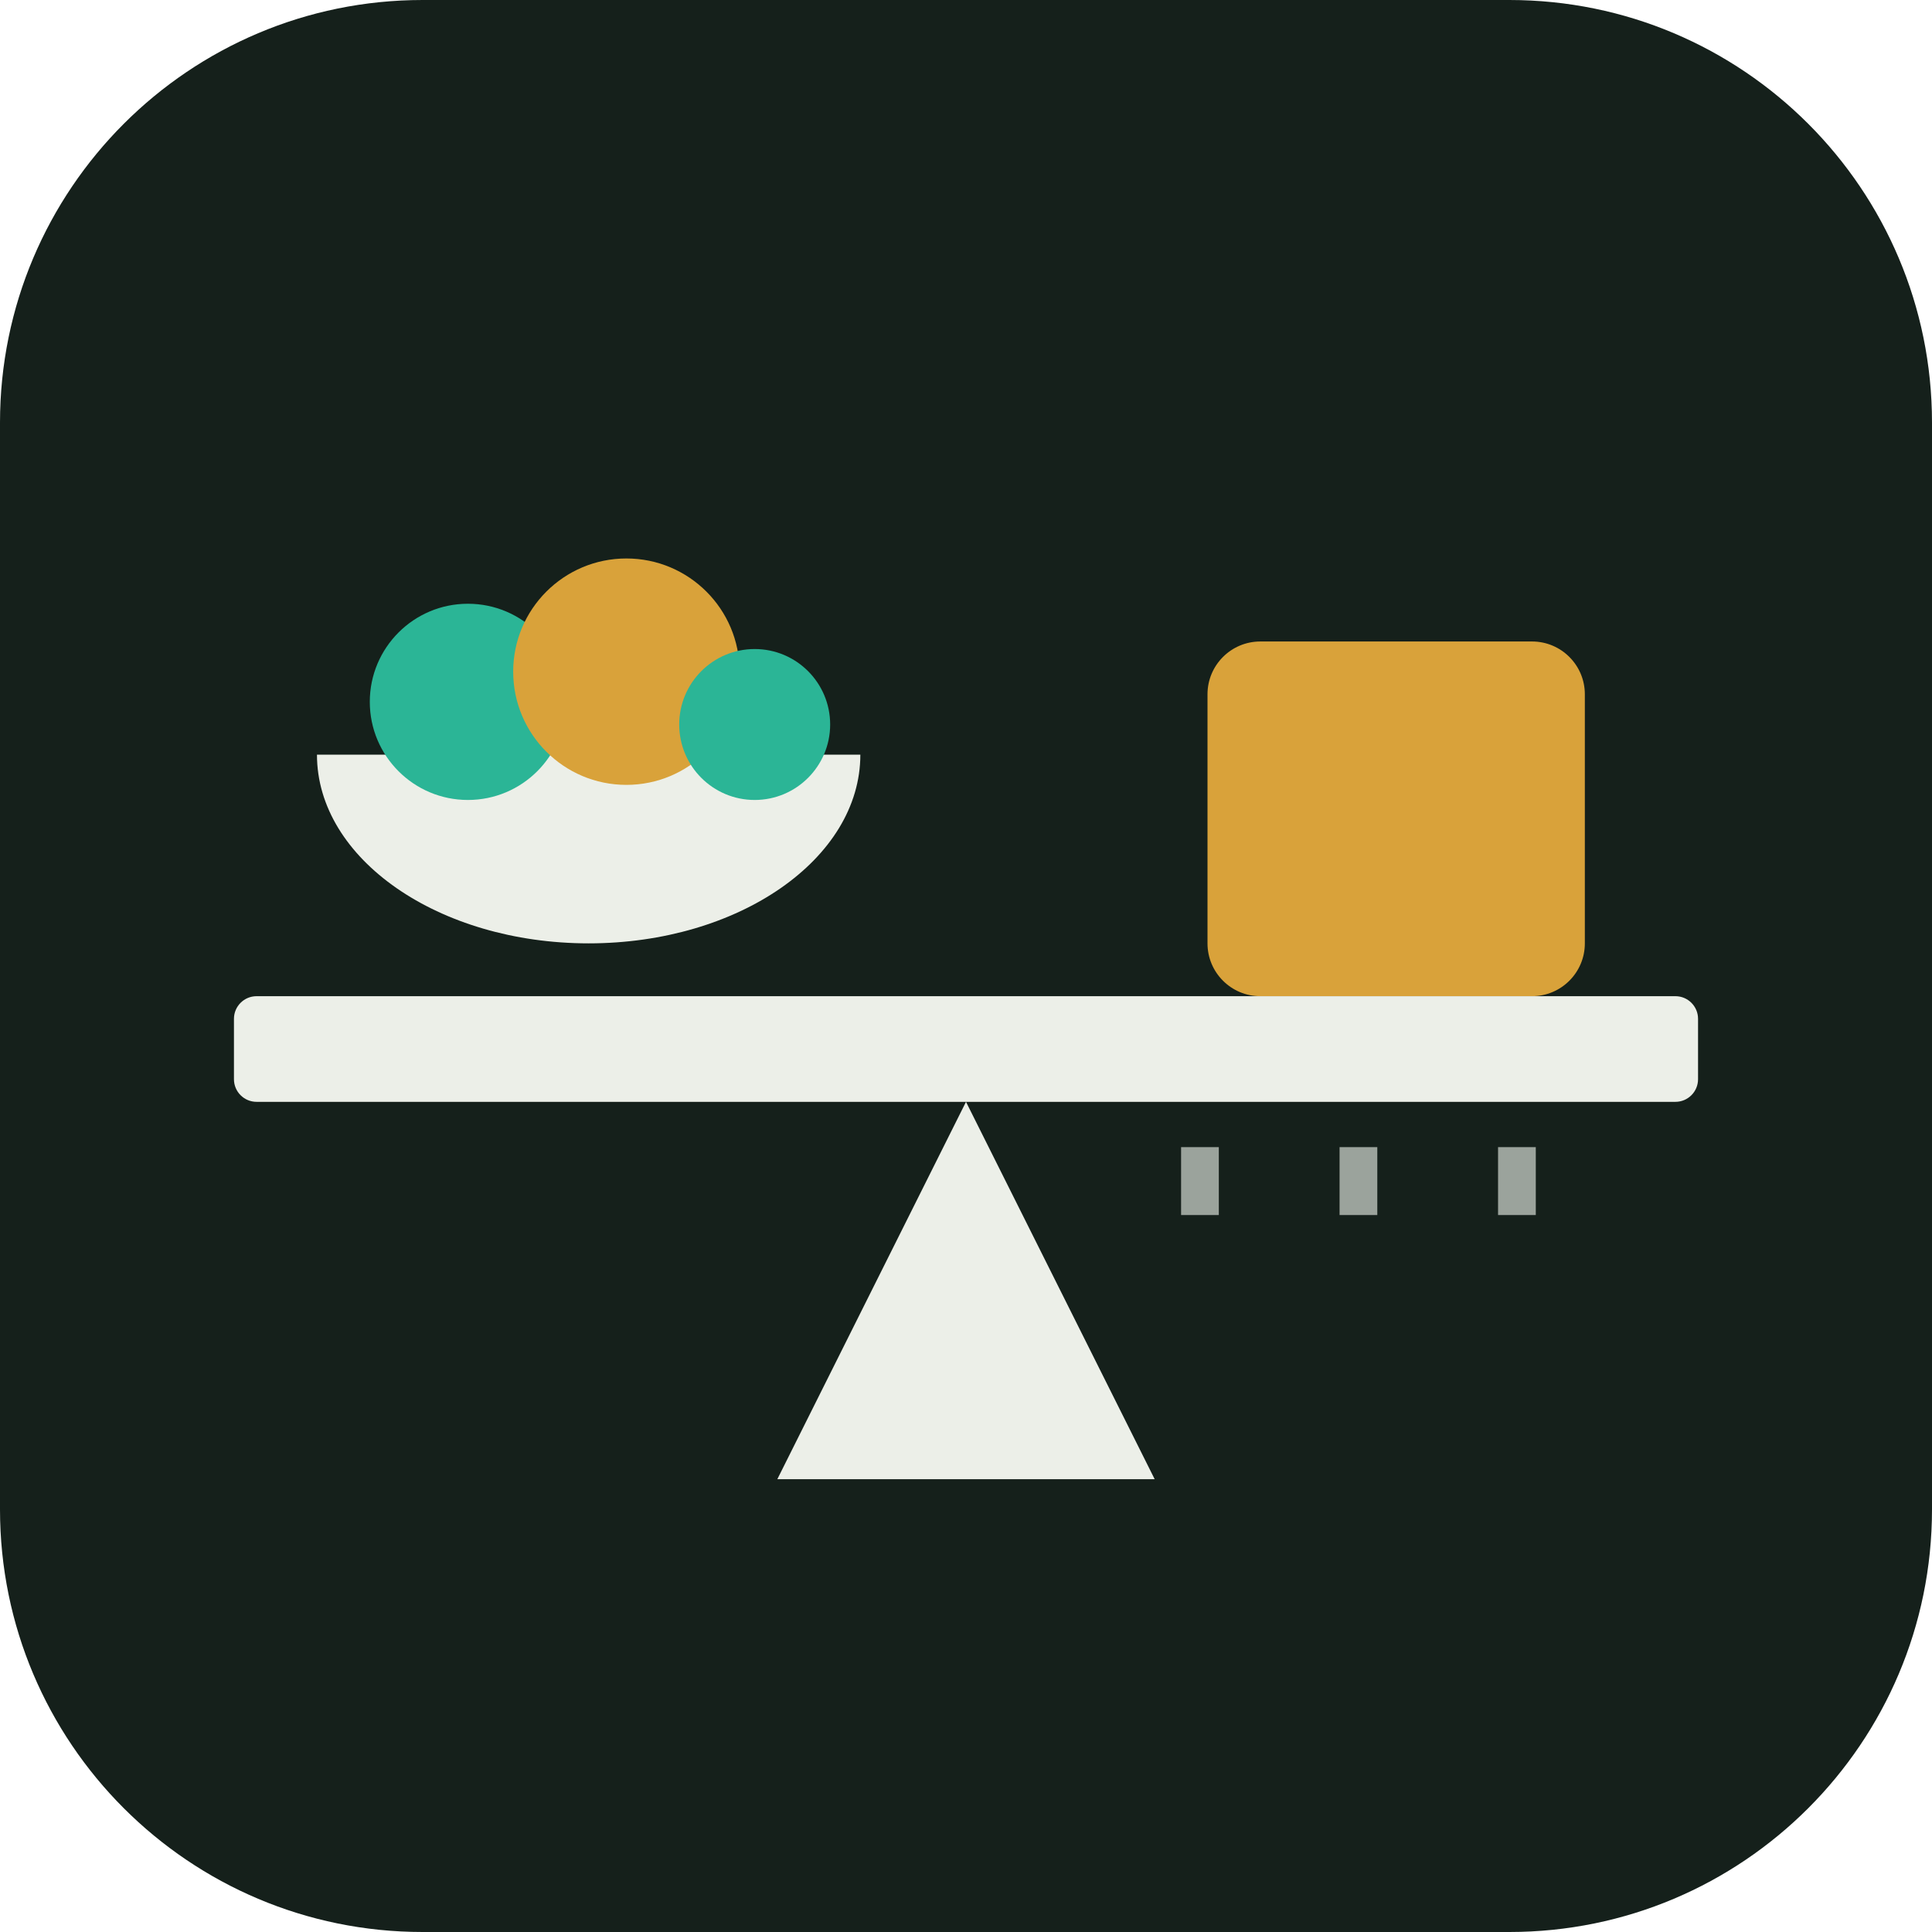
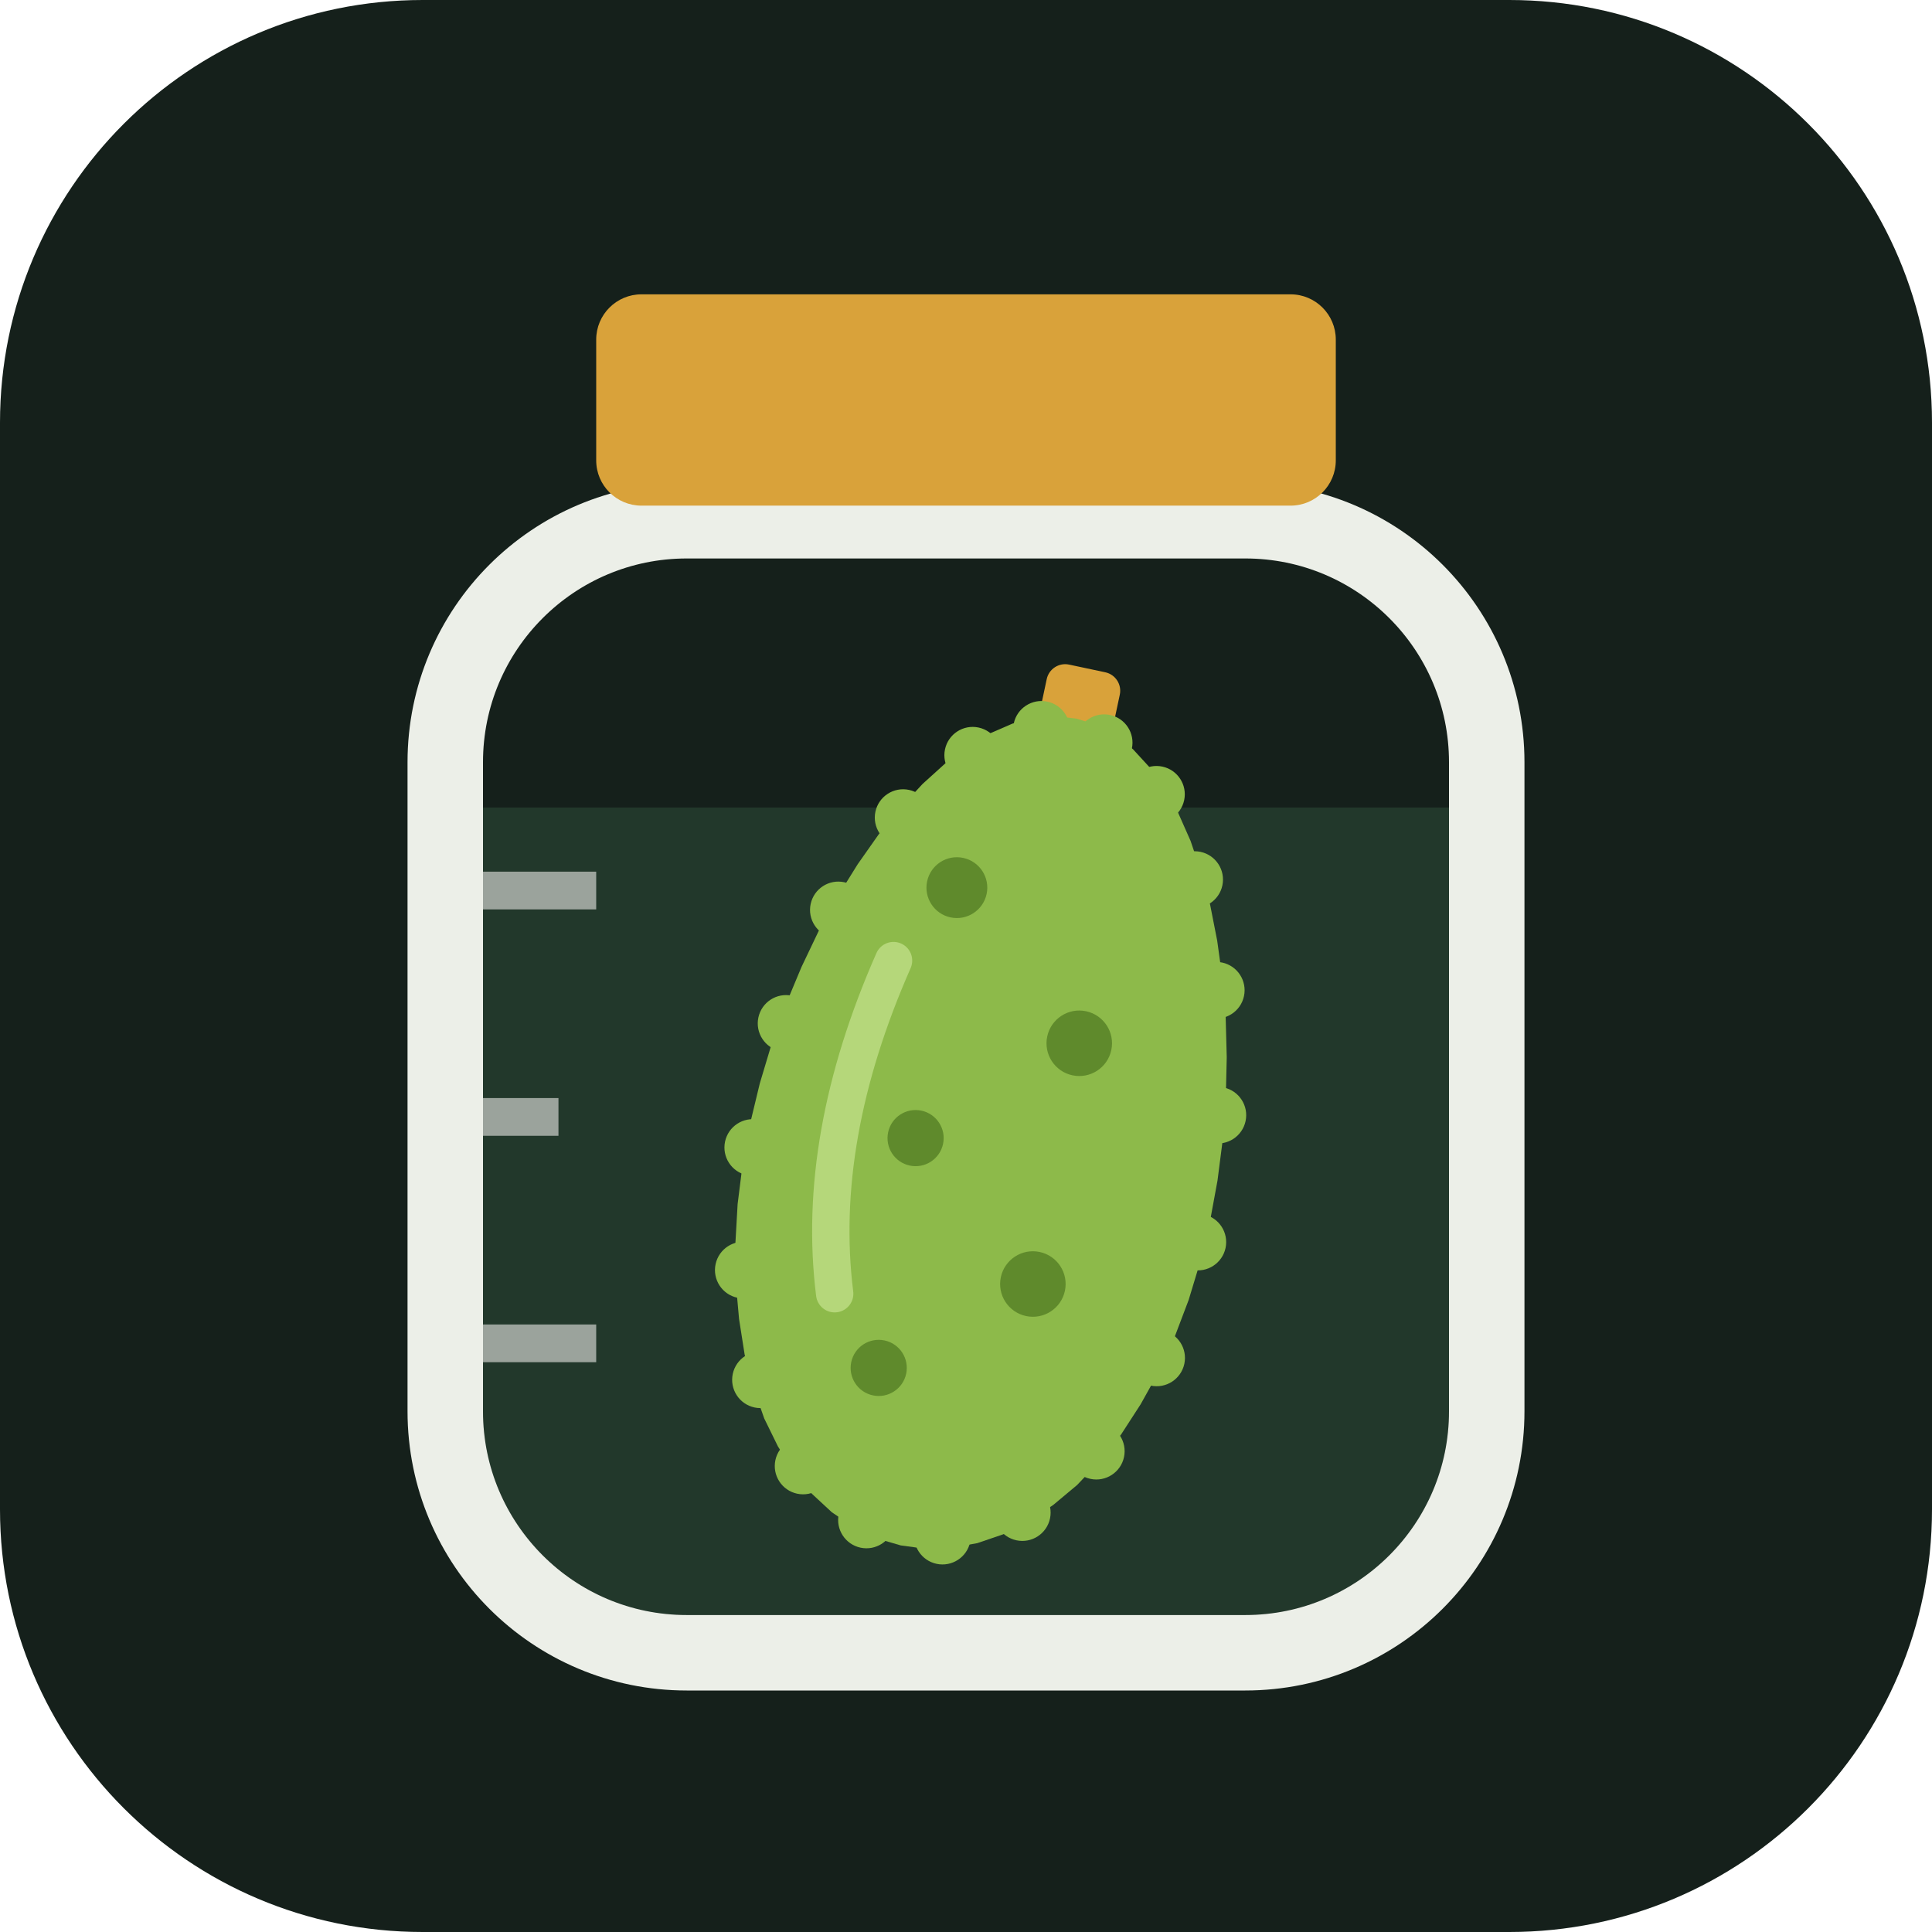
<svg xmlns="http://www.w3.org/2000/svg" viewBox="0 0 512 512">
  <rect width="512" height="512" rx="112" fill="#15201B" />
-   <g id="art" transform="translate(0 -26)">
-     <path d="M84 226h144a72 50 0 0 1-144 0z" fill="#ECEFE8" />
-     <circle cx="124" cy="212" r="26" fill="#2BB596" />
-     <circle cx="166" cy="204" r="30" fill="#D9A23A" />
-     <circle cx="200" cy="218" r="20" fill="#2BB596" />
-     <rect x="320" y="196" width="100" height="94" rx="14" fill="#D9A23A" />
-     <rect x="62" y="290" width="388" height="28" rx="6" fill="#ECEFE8" />
-     <path d="M318 330v18M360 330v18M402 330v18" stroke="#9BA39C" stroke-width="10" />
-     <path d="M256 318 206 418h100z" fill="#ECEFE8" />
+   <g id="art">
+     <defs>
+       <clipPath id="g">
+         <rect x="128" y="148" width="256" height="280" rx="54" />
+       </clipPath>
+     </defs>
+     <rect x="118" y="214" width="276" height="224" fill="#22382B" clip-path="url(#g)" />
+     <g transform="translate(262 300) rotate(12)">
+       <rect x="-9.9" y="-125.6" width="19.8" height="22.3" rx="5.0" fill="#D9A23A" />
+       <g fill="#8DBA4A">
+         <path d="M62.0 0.0 L62.3 11.0 L62.0 21.9 L61.1 32.5 L59.5 42.9 L57.3 52.8 L54.4 62.2 L51.0 71.1 L46.9 79.2 L42.4 86.6 L37.3 93.1 L31.8 98.8 L25.9 103.5 L19.7 107.2 L13.3 109.8 L6.7 111.5 L0.0 112.0 L-6.7 111.5 L-13.3 109.8 L-19.7 107.2 L-25.9 103.5 L-31.8 98.8 L-37.3 93.1 L-42.4 86.6 L-46.9 79.2 L-51.0 71.1 L-54.4 62.2 L-57.3 52.8 L-59.5 42.9 L-61.1 32.5 L-62.0 21.9 L-62.3 11.0 L-62.0 0.0 L-61.1 -11.0 L-59.6 -21.9 L-57.6 -32.5 L-55.1 -42.9 L-52.1 -52.8 L-48.7 -62.2 L-44.9 -71.1 L-40.7 -79.2 L-36.3 -86.6 L-31.6 -93.1 L-26.6 -98.8 L-21.5 -103.5 L-16.3 -107.2 L-10.9 -109.8 L-5.5 -111.5 L-0.0 -112.0 L5.5 -111.5 L10.9 -109.8 L16.3 -107.2 L21.5 -103.5 L26.6 -98.8 L31.6 -93.1 L36.3 -86.6 L40.7 -79.2 L44.9 -71.1 L48.7 -62.2 L52.1 -52.8 L55.1 -42.9 L57.6 -32.5 L59.6 -21.9 L61.1 -11.0Z" />
+         <circle cx="60.3" cy="17.0" r="7.5" />
+         <circle cx="56.0" cy="49.3" r="7.5" />
+         <circle cx="45.5" cy="76.8" r="7.5" />
+         <circle cx="29.7" cy="96.8" r="7.5" />
+         <circle cx="10.3" cy="107.3" r="7.5" />
+         <circle cx="-10.3" cy="107.3" r="7.5" />
+         <circle cx="-29.7" cy="96.8" r="7.5" />
+         <circle cx="-45.5" cy="76.8" r="7.5" />
+         <circle cx="-56.0" cy="49.3" r="7.5" />
+         <circle cx="-60.3" cy="17.0" r="7.5" />
+         <circle cx="-58.5" cy="-17.0" r="7.5" />
+         <circle cx="-51.2" cy="-49.3" r="7.5" />
+         <circle cx="-39.5" cy="-76.8" r="7.5" />
+         <circle cx="-24.9" cy="-96.8" r="7.5" />
+         <circle cx="-8.5" cy="-107.3" r="7.5" />
+         <circle cx="8.5" cy="-107.3" r="7.5" />
+         <circle cx="24.9" cy="-96.8" r="7.5" />
+         <circle cx="39.5" cy="-76.8" r="7.5" />
+         <circle cx="51.2" cy="-49.3" r="7.5" />
+         <circle cx="58.5" cy="-17.0" r="7.5" />
+       </g>
+       <path d="M-34.1 -39.2Q-44.6 11.2 -31.0 50.4" fill="none" stroke="#B5D77A" stroke-width="9.9" stroke-linecap="round" />
+       <g fill="#5F8A2C">
+         <circle cx="-21.7" cy="-61.6" r="8.06" />
+         <circle cx="18.6" cy="-28.0" r="8.68" />
+         <circle cx="-18.6" cy="5.6" r="7.44" />
+         <circle cx="19.84" cy="36.96" r="8.68" />
+         <circle cx="-15.5" cy="67.2" r="7.44" />
+       </g>
+     </g>
+     <rect x="118" y="138" width="276" height="300" rx="64" fill="none" stroke="#ECEFE8" stroke-width="20" />
+     <path d="M128 236h30M128 296h20M128 356h30" stroke="#9BA39C" stroke-width="10" />
+     <rect x="158" y="78" width="196" height="56" rx="12" fill="#D9A23A" />
  </g>
</svg>
